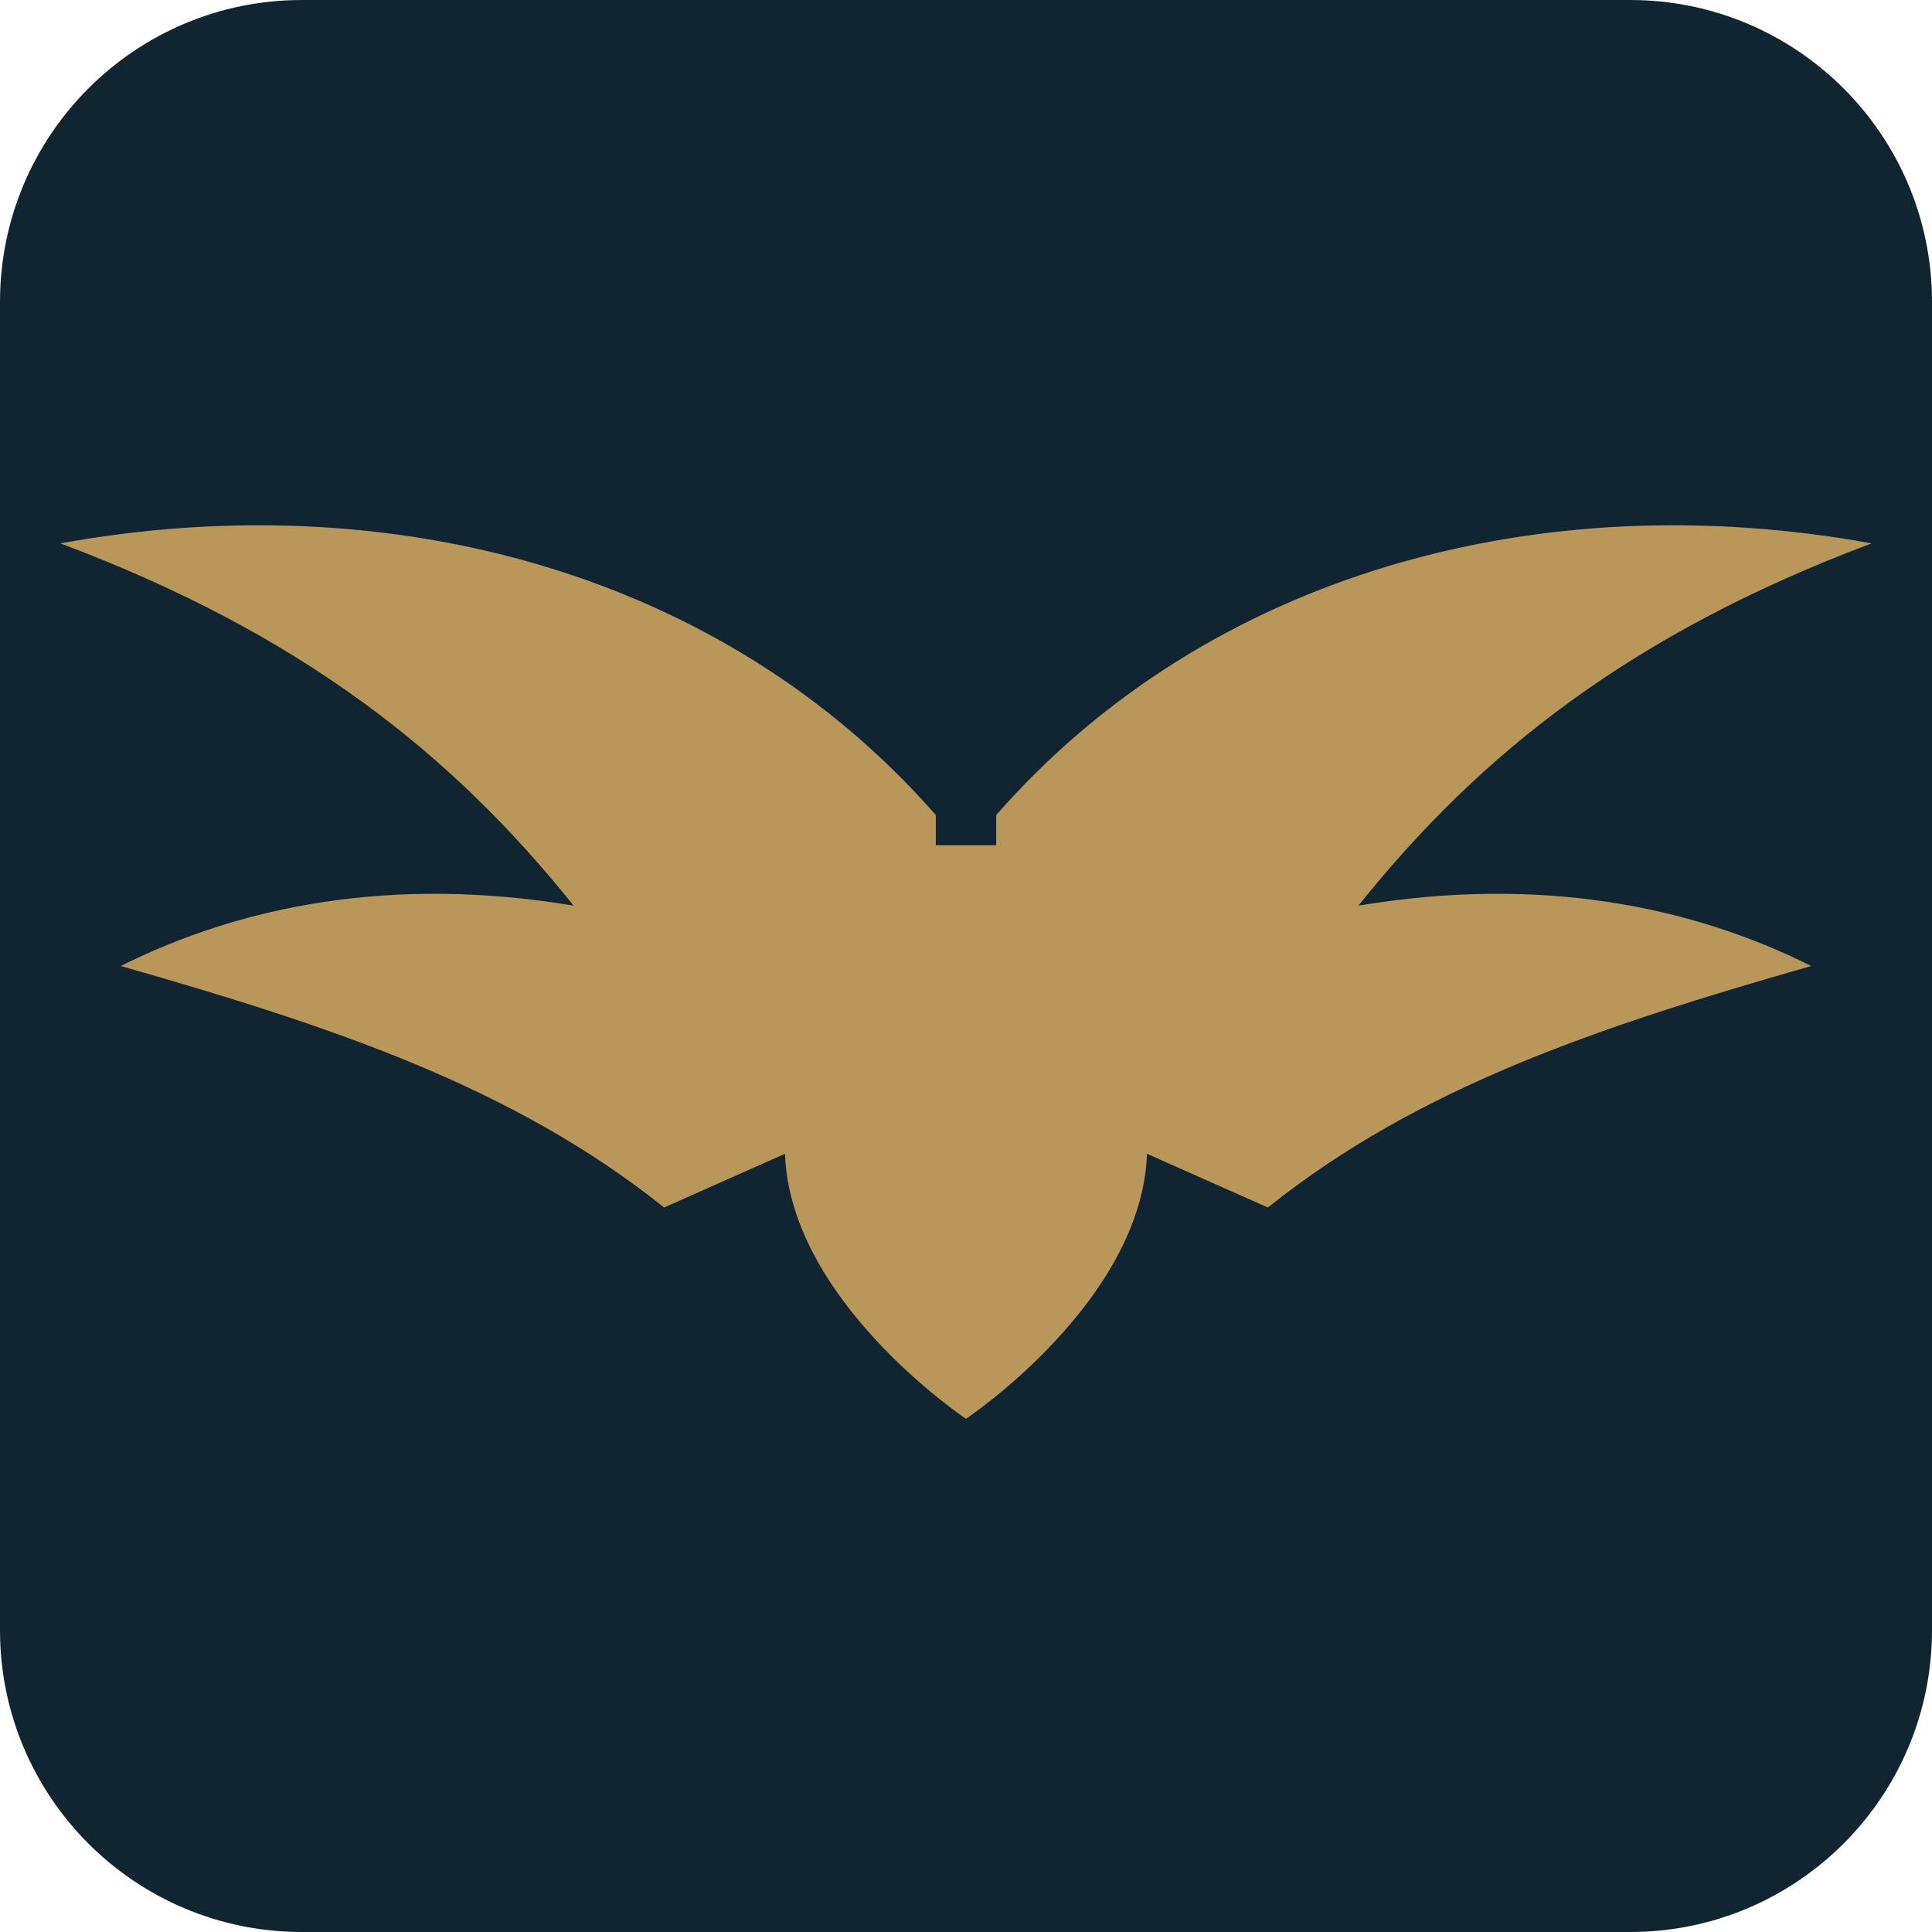
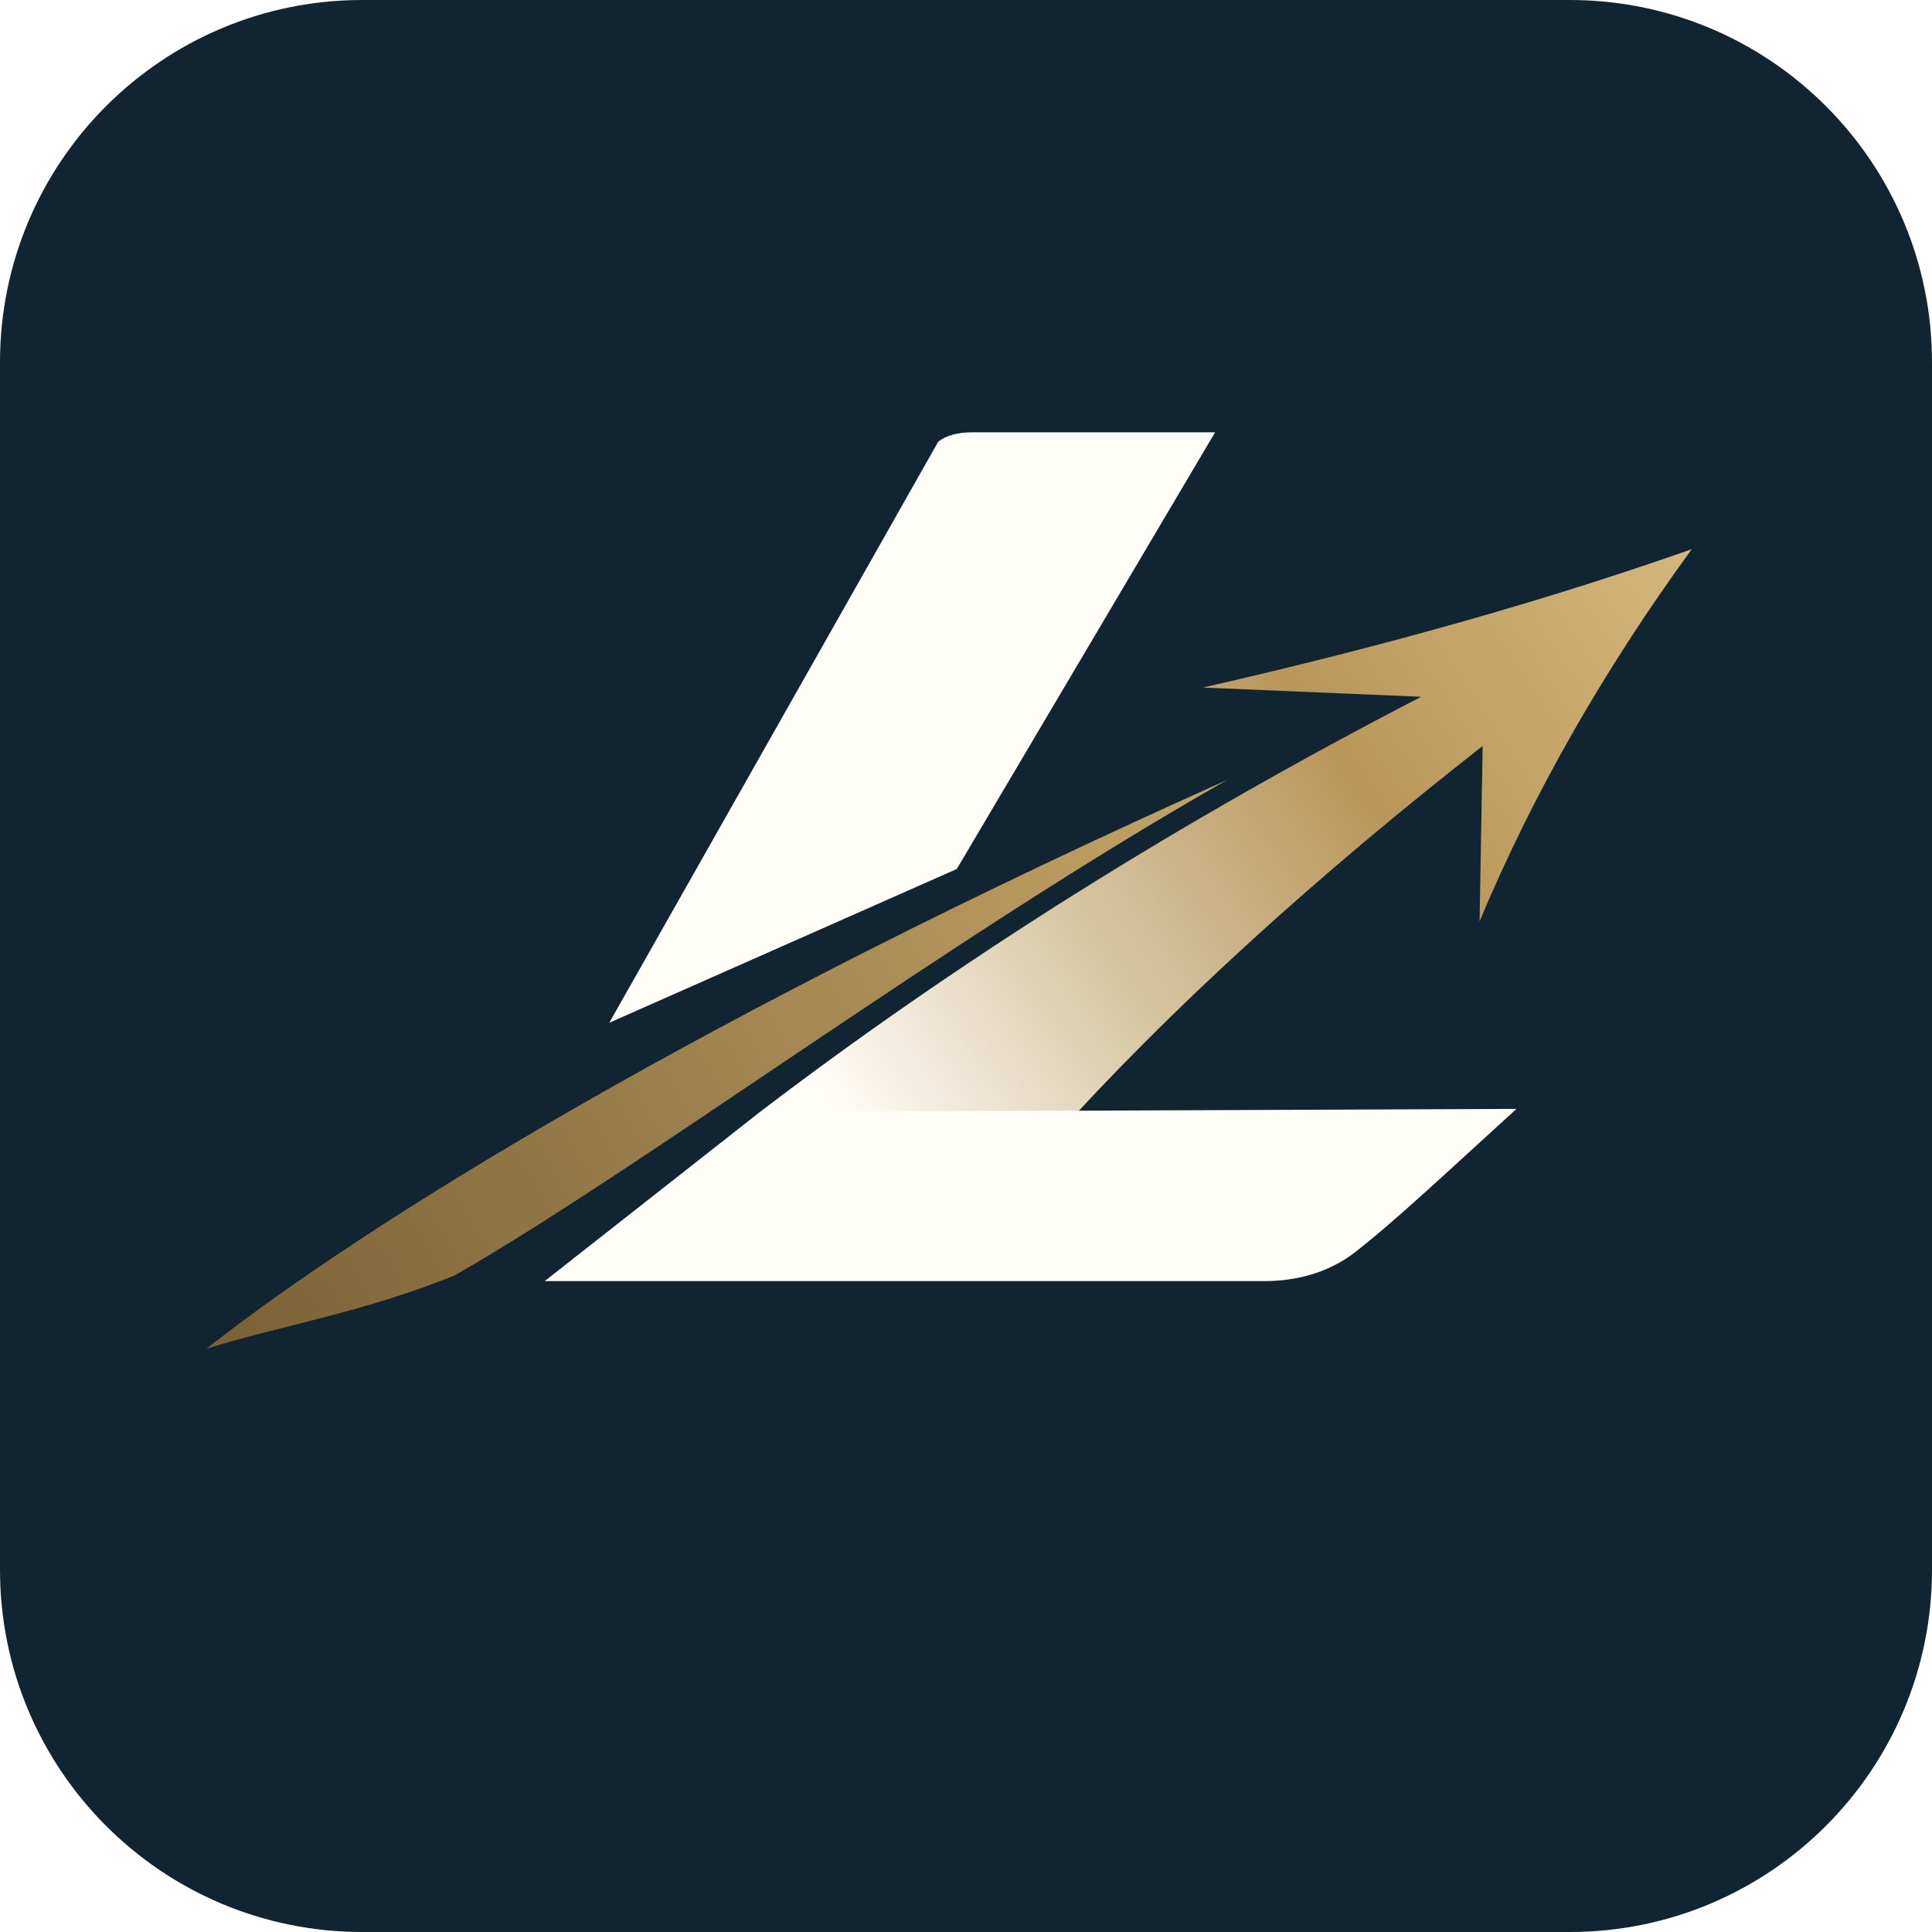
<svg xmlns="http://www.w3.org/2000/svg" viewBox="0 0 64 64">
-   <rect width="64" height="64" rx="10" fill="#102431" />
-   <g transform="translate(0 12)" fill="#b9975b">
-     <path d="M31 15C24 7 13 4 2 6c8 3 13 7 17 12-6-1-11 0-15 2 7 2 13 4 18 8l9-4z" />
-     <path d="M33 15c7-8 18-11 29-9-8 3-13 7-17 12 6-1 11 0 15 2-7 2-13 4-18 8l-9-4z" />
-     <path d="M26 16h12v10c0 5-6 9-6 9s-6-4-6-9z" />
-   </g>
+   <rect width="64" height="64" rx="12" fill="#102431" />
+   <svg x="6" y="13.2" width="52" height="32.6" viewBox="0 0 510 320">
+     <defs>
+       <linearGradient id="as" gradientUnits="userSpaceOnUse" x1="215" y1="236" x2="491" y2="49">
+         <stop offset="0" stop-color="#fffdf8" />
+         <stop offset="0.28" stop-color="#d9c9a8" />
+         <stop offset="0.6" stop-color="#b9975b" />
+         <stop offset="1" stop-color="#d4b77c" />
+       </linearGradient>
+       <linearGradient id="aw" gradientUnits="userSpaceOnUse" x1="8" y1="309" x2="340" y2="124">
+         <stop offset="0" stop-color="#7a6136" />
+         <stop offset="1" stop-color="#c4a467" />
+       </linearGradient>
+     </defs>
+     <path fill="#fffdf8" d="M246 14Q250 11 257 11L336 11L252 153L139 203Z" />
+     <path fill="url(#aw)" d="M8 309C60 268 170 200 340 124C250 175 150 250 89 285C60 297 30 302 8 309Z" />
+     <path fill="url(#as)" d="M184 240L188 232Q285 158 403 97L332 94Q420 74 491 49Q448 108 422 170L423 113Q340 178 284 240Z" />
+     <path fill="#fffdf8" d="M188 232L434 231C412 251 394 268 381 278C373 284 363 287 352 287L118 287Z" />
+   </svg>
</svg>
